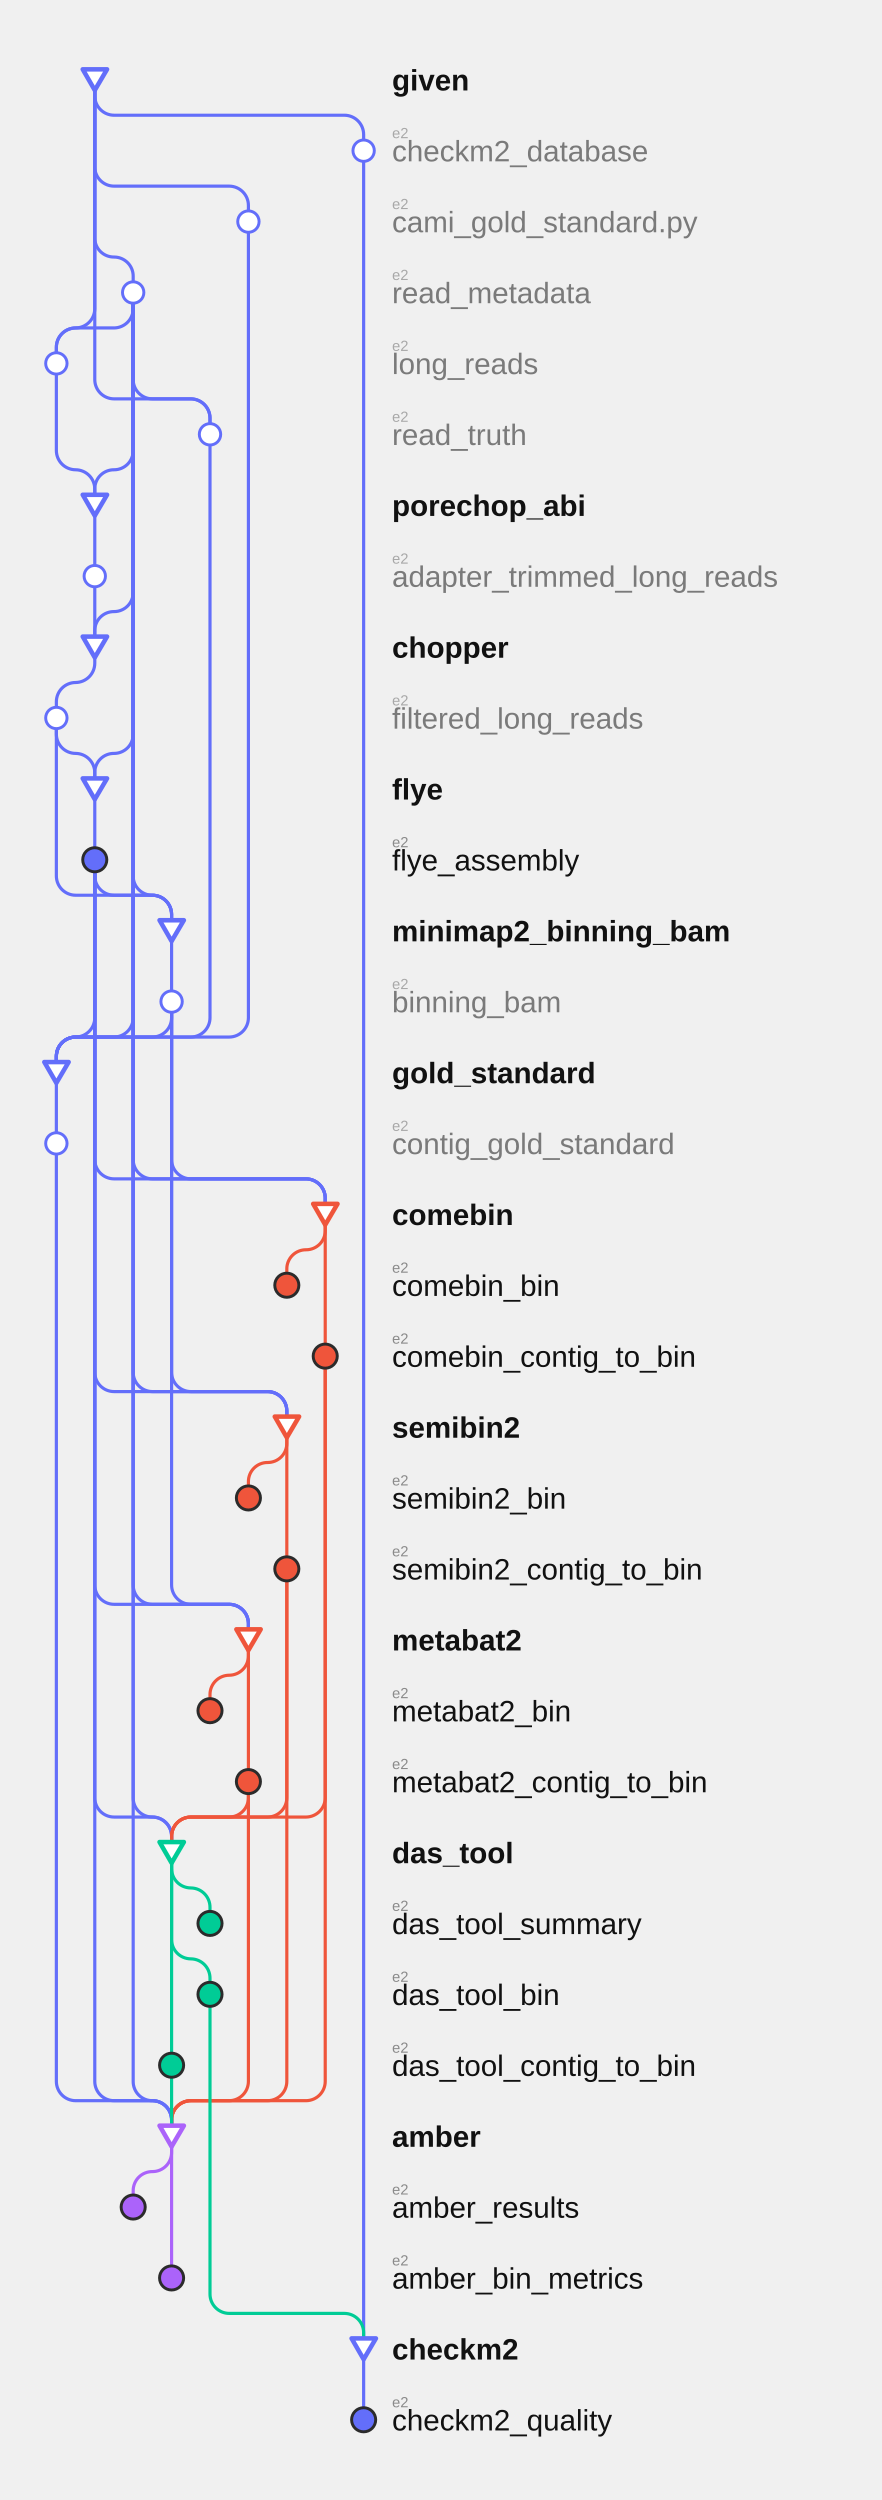
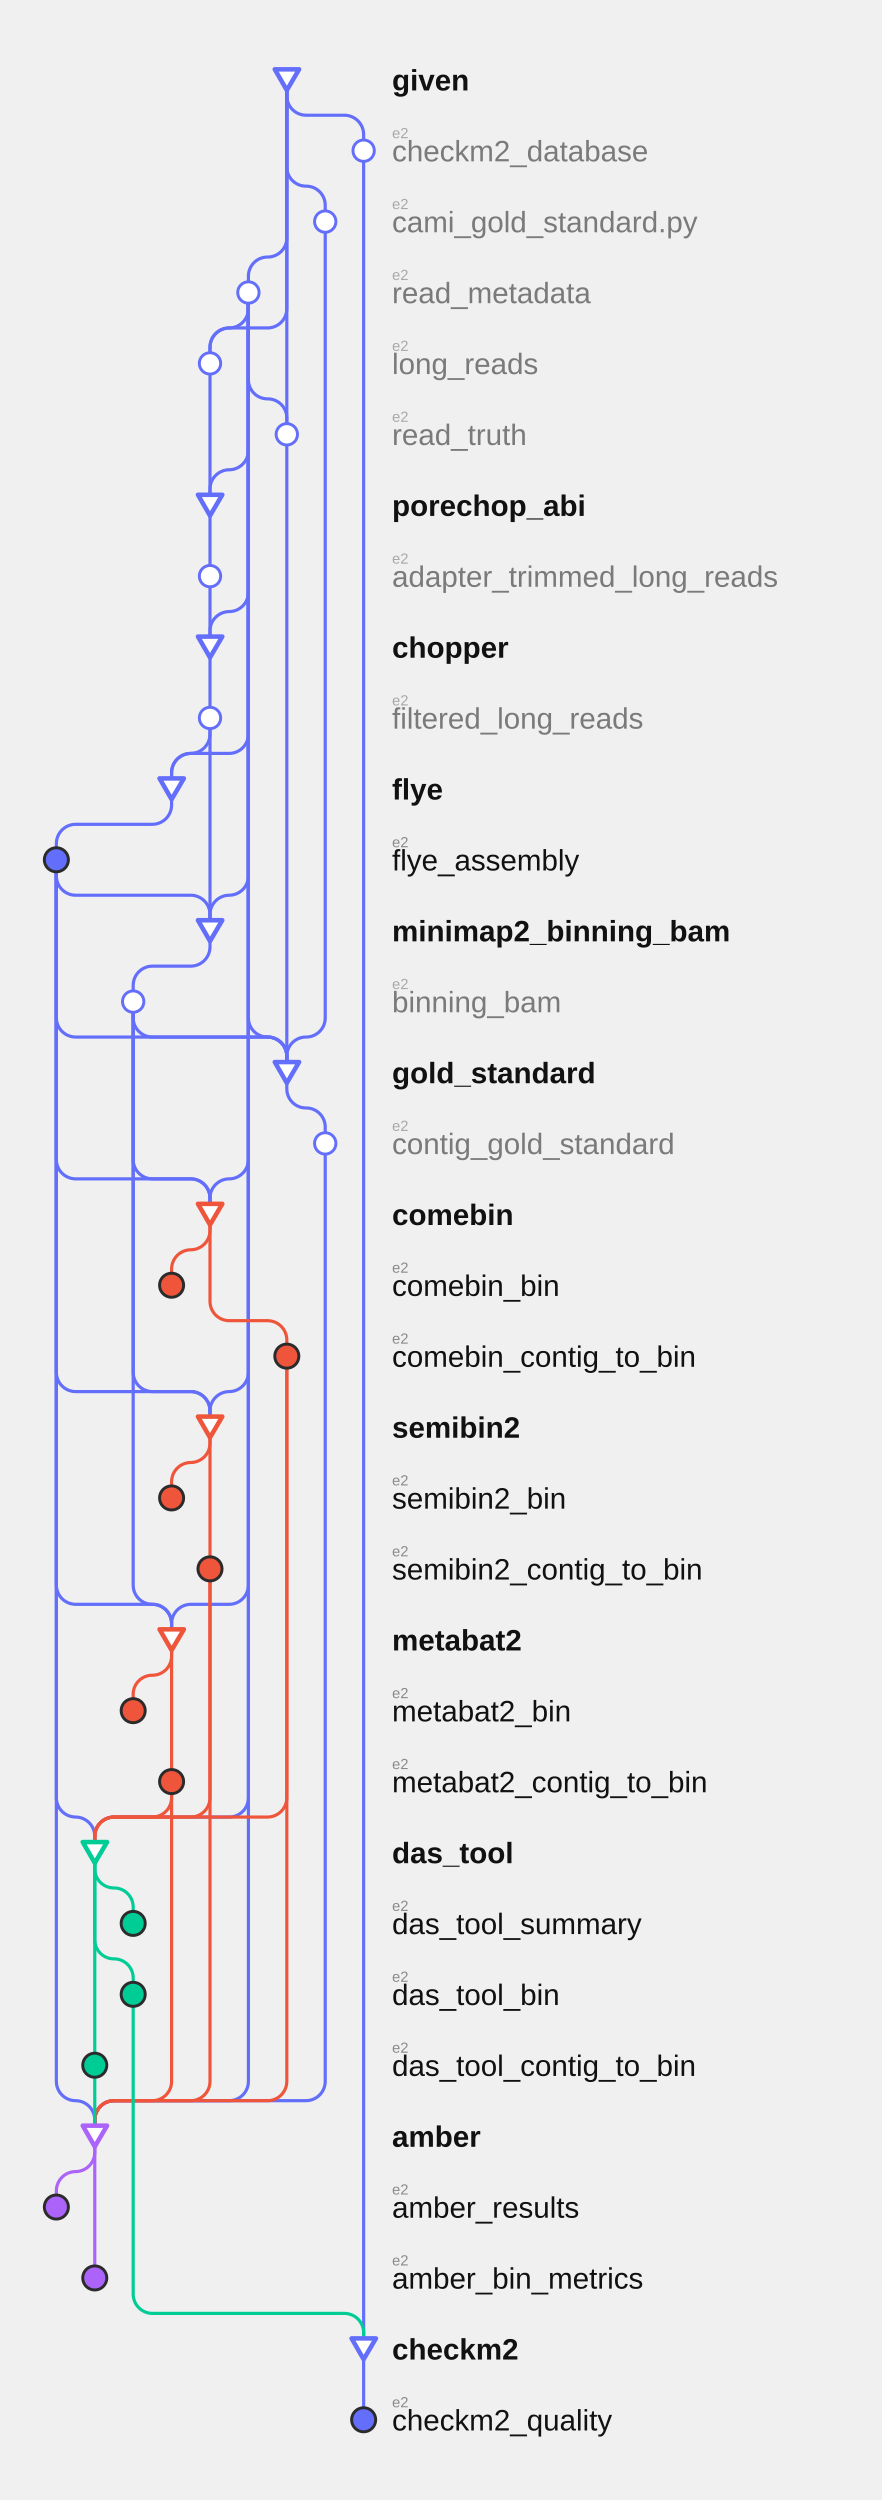
<svg xmlns="http://www.w3.org/2000/svg" width="388" height="1100" viewBox="0 0 388 1100">
  <g fill="none" stroke="#666666" stroke-width="1.4" stroke-linejoin="round" stroke-linecap="round">
-     <path d="M 41.7,39.7 L 41.7,42.2 A 8.5,8.5 0 0 0 50.2,50.7 L 151.6,50.7 A 8.5,8.5 0 0 1 160.0,59.2 L 160.0,61.6" stroke="#636EFA" />
-     <path d="M 41.7,39.7 L 41.7,73.5 A 8.5,8.5 0 0 0 50.2,81.9 L 100.9,81.9 A 8.5,8.5 0 0 1 109.3,90.4 L 109.3,92.8" stroke="#636EFA" />
-     <path d="M 41.7,39.7 L 41.7,104.6 A 8.4,8.4 0 0 0 50.2,113.1 A 8.4,8.4 0 0 1 58.6,121.5 L 58.6,124.0" stroke="#636EFA" />
-     <path d="M 41.7,39.7 L 41.7,135.9 A 8.5,8.5 0 0 1 33.3,144.3 A 8.5,8.5 0 0 0 24.8,152.8 L 24.8,155.2" stroke="#636EFA" />
-     <path d="M 41.7,39.7 L 41.7,167.1 A 8.5,8.5 0 0 0 50.2,175.5 L 84.0,175.5 A 8.5,8.5 0 0 1 92.4,183.9 L 92.4,186.4" stroke="#636EFA" />
+     <path d="M 126.2,39.7 L 126.2,42.2 A 8.5,8.5 0 0 0 134.7,50.7 L 151.6,50.7 A 8.5,8.5 0 0 1 160.0,59.2 L 160.0,61.6" stroke="#636EFA" />
+     <path d="M 126.2,39.7 L 126.2,73.5 A 8.4,8.4 0 0 0 134.7,81.9 A 8.4,8.4 0 0 1 143.1,90.3 L 143.1,92.8" stroke="#636EFA" />
+     <path d="M 126.2,39.7 L 126.2,104.7 A 8.4,8.4 0 0 1 117.8,113.1 A 8.4,8.4 0 0 0 109.3,121.5 L 109.3,124.0" stroke="#636EFA" />
+     <path d="M 126.2,39.7 L 126.2,135.9 A 8.5,8.5 0 0 1 117.8,144.3 L 100.9,144.3 A 8.5,8.5 0 0 0 92.4,152.8 L 92.4,155.2" stroke="#636EFA" />
+     <path d="M 126.2,39.7 L 126.2,186.4" stroke="#636EFA" />
    <path d="M 160.0,71.0 L 160.0,1028.9" stroke="#636EFA" />
-     <path d="M 109.3,102.2 L 109.3,447.8 A 8.5,8.5 0 0 1 100.9,456.3 L 33.3,456.3 A 8.5,8.5 0 0 0 24.8,464.7 L 24.8,467.3" stroke="#636EFA" />
-     <path d="M 58.6,133.4 L 58.6,135.9 A 8.5,8.5 0 0 1 50.2,144.3 L 33.3,144.3 A 8.5,8.5 0 0 0 24.8,152.8 L 24.8,155.2" stroke="#636EFA" />
-     <path d="M 58.6,133.4 L 58.6,167.1 A 8.5,8.5 0 0 0 67.1,175.5 L 84.0,175.5 A 8.5,8.5 0 0 1 92.4,183.9 L 92.4,186.4" stroke="#636EFA" />
-     <path d="M 58.6,133.4 L 58.6,198.2 A 8.4,8.4 0 0 1 50.2,206.7 A 8.4,8.4 0 0 0 41.7,215.1 L 41.7,217.7" stroke="#636EFA" />
-     <path d="M 58.6,133.4 L 58.6,260.7 A 8.4,8.4 0 0 1 50.2,269.1 A 8.4,8.4 0 0 0 41.7,277.6 L 41.7,280.1" stroke="#636EFA" />
-     <path d="M 58.6,133.4 L 58.6,323.1 A 8.4,8.4 0 0 1 50.2,331.5 A 8.4,8.4 0 0 0 41.7,339.9 L 41.7,342.5" stroke="#636EFA" />
-     <path d="M 58.6,133.4 L 58.6,385.4 A 8.4,8.4 0 0 0 67.1,393.9 A 8.4,8.4 0 0 1 75.5,402.3 L 75.5,404.9" stroke="#636EFA" />
-     <path d="M 58.6,133.4 L 58.6,447.8 A 8.5,8.5 0 0 1 50.2,456.3 L 33.3,456.3 A 8.5,8.5 0 0 0 24.8,464.7 L 24.8,467.3" stroke="#636EFA" />
-     <path d="M 58.6,133.4 L 58.6,510.2 A 8.5,8.5 0 0 0 67.1,518.7 L 134.7,518.7 A 8.5,8.5 0 0 1 143.1,527.1 L 143.1,529.7" stroke="#636EFA" />
-     <path d="M 58.6,133.4 L 58.6,603.8 A 8.5,8.5 0 0 0 67.1,612.3 L 117.8,612.3 A 8.5,8.5 0 0 1 126.2,620.8 L 126.2,623.3" stroke="#636EFA" />
-     <path d="M 58.6,133.4 L 58.6,697.4 A 8.5,8.5 0 0 0 67.1,705.9 L 100.9,705.9 A 8.5,8.5 0 0 1 109.3,714.4 L 109.3,716.9" stroke="#636EFA" />
-     <path d="M 58.6,133.4 L 58.6,791.0 A 8.4,8.4 0 0 0 67.1,799.5 A 8.4,8.4 0 0 1 75.5,808.0 L 75.5,810.5" stroke="#636EFA" />
-     <path d="M 58.6,133.4 L 58.6,915.8 A 8.4,8.4 0 0 0 67.1,924.3 A 8.4,8.4 0 0 1 75.5,932.8 L 75.5,935.3" stroke="#636EFA" />
-     <path d="M 24.8,164.6 L 24.8,198.2 A 8.5,8.5 0 0 0 33.3,206.7 A 8.5,8.5 0 0 1 41.7,215.1 L 41.7,217.7" stroke="#636EFA" />
-     <path d="M 92.4,195.8 L 92.4,447.8 A 8.5,8.5 0 0 1 84.0,456.3 L 33.3,456.3 A 8.5,8.5 0 0 0 24.8,464.7 L 24.8,467.3" stroke="#636EFA" />
-     <path d="M 41.7,226.9 L 41.7,248.8" stroke="#636EFA" />
-     <path d="M 41.7,258.2 L 41.7,280.1" stroke="#636EFA" />
-     <path d="M 41.7,289.3 L 41.7,291.8 A 8.5,8.5 0 0 1 33.3,300.3 A 8.5,8.5 0 0 0 24.8,308.7 L 24.8,311.2" stroke="#636EFA" />
-     <path d="M 24.8,320.6 L 24.8,323.1 A 8.5,8.5 0 0 0 33.3,331.5 A 8.5,8.5 0 0 1 41.7,339.9 L 41.7,342.5" stroke="#636EFA" />
-     <path d="M 24.8,320.6 L 24.8,385.4 A 8.5,8.5 0 0 0 33.3,393.9 L 67.1,393.9 A 8.5,8.5 0 0 1 75.5,402.3 L 75.5,404.9" stroke="#636EFA" />
-     <path d="M 41.7,351.7 L 41.7,373.0" stroke="#636EFA" />
-     <path d="M 41.7,383.6 L 41.7,385.4 A 8.5,8.5 0 0 0 50.2,393.9 L 67.1,393.9 A 8.5,8.5 0 0 1 75.5,402.3 L 75.5,404.9" stroke="#636EFA" />
-     <path d="M 41.7,383.6 L 41.7,447.8 A 8.5,8.5 0 0 1 33.3,456.3 A 8.5,8.5 0 0 0 24.8,464.7 L 24.8,467.3" stroke="#636EFA" />
-     <path d="M 41.7,383.6 L 41.7,510.2 A 8.5,8.5 0 0 0 50.2,518.7 L 134.7,518.7 A 8.5,8.5 0 0 1 143.1,527.1 L 143.1,529.7" stroke="#636EFA" />
-     <path d="M 41.7,383.6 L 41.7,603.8 A 8.5,8.5 0 0 0 50.2,612.3 L 117.8,612.3 A 8.5,8.5 0 0 1 126.2,620.8 L 126.2,623.3" stroke="#636EFA" />
-     <path d="M 41.7,383.6 L 41.7,697.4 A 8.5,8.5 0 0 0 50.2,705.9 L 100.9,705.9 A 8.5,8.5 0 0 1 109.3,714.4 L 109.3,716.9" stroke="#636EFA" />
-     <path d="M 41.7,383.6 L 41.7,791.0 A 8.5,8.5 0 0 0 50.2,799.5 L 67.1,799.5 A 8.5,8.5 0 0 1 75.5,808.0 L 75.5,810.5" stroke="#636EFA" />
-     <path d="M 41.7,383.6 L 41.7,915.8 A 8.5,8.5 0 0 0 50.2,924.3 L 67.1,924.3 A 8.5,8.5 0 0 1 75.5,932.8 L 75.5,935.3" stroke="#636EFA" />
-     <path d="M 75.5,414.1 L 75.5,436.0" stroke="#636EFA" />
-     <path d="M 75.5,445.4 L 75.5,447.8 A 8.5,8.5 0 0 1 67.1,456.3 L 33.3,456.3 A 8.5,8.5 0 0 0 24.8,464.7 L 24.8,467.3" stroke="#636EFA" />
-     <path d="M 75.5,445.4 L 75.5,510.2 A 8.5,8.5 0 0 0 84.0,518.7 L 134.7,518.7 A 8.5,8.5 0 0 1 143.1,527.1 L 143.1,529.7" stroke="#636EFA" />
-     <path d="M 75.5,445.4 L 75.5,603.8 A 8.5,8.5 0 0 0 84.0,612.3 L 117.8,612.3 A 8.5,8.5 0 0 1 126.2,620.8 L 126.2,623.3" stroke="#636EFA" />
-     <path d="M 75.5,445.4 L 75.5,697.4 A 8.5,8.5 0 0 0 84.0,705.9 L 100.9,705.9 A 8.5,8.5 0 0 1 109.3,714.4 L 109.3,716.9" stroke="#636EFA" />
-     <path d="M 24.8,476.5 L 24.8,498.4" stroke="#636EFA" />
-     <path d="M 24.8,507.8 L 24.8,915.8 A 8.5,8.5 0 0 0 33.3,924.3 L 67.1,924.3 A 8.5,8.5 0 0 1 75.5,932.8 L 75.5,935.3" stroke="#636EFA" />
-     <path d="M 143.1,538.9 L 143.1,541.4 A 8.4,8.4 0 0 1 134.7,549.9 A 8.4,8.4 0 0 0 126.2,558.4 L 126.2,560.2" stroke="#EF553B" />
-     <path d="M 143.1,538.9 L 143.1,591.4" stroke="#EF553B" />
-     <path d="M 143.1,602.0 L 143.1,791.0 A 8.5,8.5 0 0 1 134.7,799.5 L 84.0,799.5 A 8.5,8.5 0 0 0 75.5,808.0 L 75.5,810.5" stroke="#EF553B" />
-     <path d="M 143.1,602.0 L 143.1,915.8 A 8.5,8.5 0 0 1 134.7,924.3 L 84.0,924.3 A 8.5,8.5 0 0 0 75.5,932.8 L 75.5,935.3" stroke="#EF553B" />
-     <path d="M 126.2,632.5 L 126.2,635.0 A 8.4,8.4 0 0 1 117.8,643.5 A 8.4,8.4 0 0 0 109.3,652.0 L 109.3,653.8" stroke="#EF553B" />
-     <path d="M 126.2,632.5 L 126.2,685.0" stroke="#EF553B" />
-     <path d="M 126.2,695.6 L 126.2,791.0 A 8.5,8.5 0 0 1 117.8,799.5 L 84.0,799.5 A 8.5,8.5 0 0 0 75.5,808.0 L 75.5,810.5" stroke="#EF553B" />
-     <path d="M 126.2,695.6 L 126.2,915.8 A 8.5,8.5 0 0 1 117.8,924.3 L 84.0,924.3 A 8.5,8.5 0 0 0 75.5,932.8 L 75.5,935.3" stroke="#EF553B" />
-     <path d="M 109.3,726.1 L 109.3,728.6 A 8.5,8.5 0 0 1 100.9,737.1 A 8.5,8.5 0 0 0 92.4,745.5 L 92.4,747.4" stroke="#EF553B" />
-     <path d="M 109.3,726.1 L 109.3,778.6" stroke="#EF553B" />
-     <path d="M 109.3,789.2 L 109.3,791.0 A 8.5,8.5 0 0 1 100.9,799.5 L 84.0,799.5 A 8.5,8.5 0 0 0 75.5,808.0 L 75.5,810.5" stroke="#EF553B" />
-     <path d="M 109.3,789.2 L 109.3,915.8 A 8.5,8.5 0 0 1 100.9,924.3 L 84.0,924.3 A 8.5,8.5 0 0 0 75.5,932.8 L 75.5,935.3" stroke="#EF553B" />
-     <path d="M 75.5,819.7 L 75.5,822.2 A 8.5,8.5 0 0 0 84.0,830.7 A 8.5,8.5 0 0 1 92.4,839.2 L 92.4,841.0" stroke="#00CC96" />
-     <path d="M 75.5,819.7 L 75.5,853.4 A 8.5,8.5 0 0 0 84.0,861.9 A 8.5,8.5 0 0 1 92.4,870.4 L 92.4,872.2" stroke="#00CC96" />
-     <path d="M 75.5,819.7 L 75.5,903.4" stroke="#00CC96" />
-     <path d="M 92.4,882.8 L 92.4,1009.4 A 8.5,8.5 0 0 0 100.9,1017.9 L 151.6,1017.9 A 8.5,8.5 0 0 1 160.0,1026.3 L 160.0,1028.9" stroke="#00CC96" />
-     <path d="M 75.5,914.0 L 75.5,935.3" stroke="#00CC96" />
-     <path d="M 75.5,944.5 L 75.5,947.0 A 8.4,8.4 0 0 1 67.1,955.5 A 8.4,8.4 0 0 0 58.6,964.0 L 58.6,965.8" stroke="#AB63FA" />
-     <path d="M 75.5,944.5 L 75.5,997.0" stroke="#AB63FA" />
+     <path d="M 143.1,102.2 L 143.1,447.8 A 8.4,8.4 0 0 1 134.7,456.3 A 8.4,8.4 0 0 0 126.2,464.7 L 126.2,467.3" stroke="#636EFA" />
+     <path d="M 109.3,133.4 L 109.3,135.9 A 8.5,8.5 0 0 1 100.9,144.3 A 8.5,8.5 0 0 0 92.4,152.8 L 92.4,155.2" stroke="#636EFA" />
+     <path d="M 109.3,133.4 L 109.3,167.1 A 8.4,8.4 0 0 0 117.8,175.5 A 8.4,8.4 0 0 1 126.2,183.9 L 126.2,186.4" stroke="#636EFA" />
+     <path d="M 109.3,133.4 L 109.3,198.2 A 8.5,8.5 0 0 1 100.9,206.7 A 8.5,8.5 0 0 0 92.4,215.1 L 92.4,217.7" stroke="#636EFA" />
+     <path d="M 109.3,133.4 L 109.3,260.7 A 8.5,8.5 0 0 1 100.9,269.1 A 8.5,8.5 0 0 0 92.4,277.6 L 92.4,280.1" stroke="#636EFA" />
+     <path d="M 109.3,133.4 L 109.3,323.1 A 8.5,8.5 0 0 1 100.9,331.5 L 84.0,331.5 A 8.5,8.5 0 0 0 75.5,339.9 L 75.5,342.5" stroke="#636EFA" />
+     <path d="M 109.3,133.4 L 109.3,385.4 A 8.5,8.5 0 0 1 100.9,393.9 A 8.5,8.5 0 0 0 92.4,402.3 L 92.4,404.9" stroke="#636EFA" />
+     <path d="M 109.3,133.4 L 109.3,447.8 A 8.4,8.4 0 0 0 117.8,456.3 A 8.4,8.4 0 0 1 126.2,464.7 L 126.2,467.3" stroke="#636EFA" />
+     <path d="M 109.3,133.4 L 109.3,510.2 A 8.5,8.5 0 0 1 100.9,518.7 A 8.5,8.5 0 0 0 92.4,527.1 L 92.4,529.7" stroke="#636EFA" />
+     <path d="M 109.3,133.4 L 109.3,603.8 A 8.5,8.5 0 0 1 100.9,612.3 A 8.5,8.5 0 0 0 92.4,620.8 L 92.4,623.3" stroke="#636EFA" />
+     <path d="M 109.3,133.4 L 109.3,697.4 A 8.5,8.5 0 0 1 100.9,705.9 L 84.0,705.9 A 8.5,8.5 0 0 0 75.5,714.4 L 75.5,716.9" stroke="#636EFA" />
+     <path d="M 109.3,133.4 L 109.3,791.0 A 8.5,8.5 0 0 1 100.9,799.5 L 50.2,799.5 A 8.5,8.5 0 0 0 41.7,808.0 L 41.7,810.5" stroke="#636EFA" />
+     <path d="M 109.3,133.4 L 109.3,915.8 A 8.5,8.5 0 0 1 100.9,924.3 L 50.2,924.3 A 8.5,8.5 0 0 0 41.7,932.8 L 41.7,935.3" stroke="#636EFA" />
+     <path d="M 92.4,164.6 L 92.4,217.7" stroke="#636EFA" />
+     <path d="M 126.2,195.8 L 126.2,467.3" stroke="#636EFA" />
+     <path d="M 92.4,226.9 L 92.4,248.8" stroke="#636EFA" />
+     <path d="M 92.4,258.2 L 92.4,280.1" stroke="#636EFA" />
+     <path d="M 92.4,289.3 L 92.4,311.2" stroke="#636EFA" />
+     <path d="M 92.4,320.6 L 92.4,323.1 A 8.5,8.5 0 0 1 84.0,331.5 A 8.5,8.5 0 0 0 75.5,339.9 L 75.5,342.5" stroke="#636EFA" />
+     <path d="M 92.4,320.6 L 92.4,404.9" stroke="#636EFA" />
+     <path d="M 75.5,351.7 L 75.5,354.2 A 8.5,8.5 0 0 1 67.1,362.7 L 33.3,362.7 A 8.5,8.5 0 0 0 24.8,371.1 L 24.8,373.0" stroke="#636EFA" />
+     <path d="M 24.8,383.6 L 24.8,385.4 A 8.5,8.5 0 0 0 33.3,393.9 L 84.0,393.9 A 8.5,8.5 0 0 1 92.4,402.3 L 92.4,404.9" stroke="#636EFA" />
+     <path d="M 24.8,383.6 L 24.8,447.8 A 8.5,8.5 0 0 0 33.3,456.3 L 117.8,456.3 A 8.5,8.5 0 0 1 126.2,464.7 L 126.2,467.3" stroke="#636EFA" />
+     <path d="M 24.8,383.6 L 24.8,510.2 A 8.5,8.5 0 0 0 33.3,518.7 L 84.0,518.7 A 8.5,8.5 0 0 1 92.4,527.1 L 92.4,529.7" stroke="#636EFA" />
+     <path d="M 24.8,383.6 L 24.8,603.8 A 8.5,8.5 0 0 0 33.3,612.3 L 84.0,612.3 A 8.5,8.5 0 0 1 92.4,620.8 L 92.4,623.3" stroke="#636EFA" />
+     <path d="M 24.8,383.6 L 24.8,697.4 A 8.5,8.5 0 0 0 33.3,705.9 L 67.1,705.9 A 8.5,8.5 0 0 1 75.5,714.4 L 75.5,716.9" stroke="#636EFA" />
+     <path d="M 24.8,383.6 L 24.8,791.0 A 8.5,8.5 0 0 0 33.3,799.5 A 8.5,8.5 0 0 1 41.7,808.0 L 41.7,810.5" stroke="#636EFA" />
+     <path d="M 24.8,383.6 L 24.8,915.8 A 8.5,8.5 0 0 0 33.3,924.3 A 8.5,8.5 0 0 1 41.7,932.8 L 41.7,935.3" stroke="#636EFA" />
+     <path d="M 92.4,414.1 L 92.4,416.7 A 8.5,8.5 0 0 1 84.0,425.1 L 67.1,425.1 A 8.5,8.5 0 0 0 58.6,433.6 L 58.6,436.0" stroke="#636EFA" />
+     <path d="M 58.6,445.4 L 58.6,447.8 A 8.5,8.5 0 0 0 67.1,456.3 L 117.8,456.3 A 8.5,8.5 0 0 1 126.2,464.7 L 126.2,467.3" stroke="#636EFA" />
+     <path d="M 58.6,445.4 L 58.6,510.2 A 8.5,8.5 0 0 0 67.1,518.7 L 84.0,518.7 A 8.5,8.5 0 0 1 92.4,527.1 L 92.4,529.7" stroke="#636EFA" />
+     <path d="M 58.6,445.4 L 58.6,603.8 A 8.5,8.5 0 0 0 67.1,612.3 L 84.0,612.3 A 8.5,8.5 0 0 1 92.4,620.8 L 92.4,623.3" stroke="#636EFA" />
+     <path d="M 58.6,445.4 L 58.6,697.4 A 8.4,8.4 0 0 0 67.1,705.9 A 8.4,8.4 0 0 1 75.5,714.4 L 75.5,716.9" stroke="#636EFA" />
+     <path d="M 126.2,476.5 L 126.2,479.1 A 8.4,8.4 0 0 0 134.7,487.5 A 8.4,8.4 0 0 1 143.1,495.9 L 143.1,498.4" stroke="#636EFA" />
+     <path d="M 143.1,507.8 L 143.1,915.8 A 8.5,8.5 0 0 1 134.7,924.3 L 50.2,924.3 A 8.5,8.5 0 0 0 41.7,932.8 L 41.7,935.3" stroke="#636EFA" />
+     <path d="M 92.4,538.9 L 92.4,541.4 A 8.5,8.5 0 0 1 84.0,549.9 A 8.5,8.5 0 0 0 75.5,558.4 L 75.5,560.2" stroke="#EF553B" />
+     <path d="M 92.4,538.9 L 92.4,572.6 A 8.5,8.5 0 0 0 100.9,581.1 L 117.8,581.1 A 8.5,8.5 0 0 1 126.2,589.5 L 126.2,591.4" stroke="#EF553B" />
+     <path d="M 126.2,602.0 L 126.2,791.0 A 8.5,8.5 0 0 1 117.8,799.5 L 50.2,799.5 A 8.5,8.5 0 0 0 41.7,808.0 L 41.7,810.5" stroke="#EF553B" />
+     <path d="M 126.2,602.0 L 126.2,915.8 A 8.5,8.5 0 0 1 117.8,924.3 L 50.2,924.3 A 8.5,8.5 0 0 0 41.7,932.8 L 41.7,935.3" stroke="#EF553B" />
+     <path d="M 92.4,632.5 L 92.4,635.0 A 8.5,8.5 0 0 1 84.0,643.5 A 8.5,8.5 0 0 0 75.5,652.0 L 75.5,653.8" stroke="#EF553B" />
+     <path d="M 92.4,632.5 L 92.4,685.0" stroke="#EF553B" />
+     <path d="M 92.4,695.6 L 92.4,791.0 A 8.5,8.5 0 0 1 84.0,799.5 L 50.2,799.5 A 8.5,8.5 0 0 0 41.7,808.0 L 41.7,810.5" stroke="#EF553B" />
+     <path d="M 92.4,695.6 L 92.4,915.8 A 8.5,8.5 0 0 1 84.0,924.3 L 50.2,924.3 A 8.5,8.5 0 0 0 41.7,932.8 L 41.7,935.3" stroke="#EF553B" />
+     <path d="M 75.5,726.1 L 75.5,728.6 A 8.4,8.4 0 0 1 67.1,737.1 A 8.4,8.4 0 0 0 58.6,745.5 L 58.6,747.4" stroke="#EF553B" />
+     <path d="M 75.5,726.1 L 75.5,778.6" stroke="#EF553B" />
+     <path d="M 75.5,789.2 L 75.5,791.0 A 8.5,8.5 0 0 1 67.1,799.5 L 50.2,799.5 A 8.5,8.5 0 0 0 41.7,808.0 L 41.7,810.5" stroke="#EF553B" />
+     <path d="M 75.5,789.2 L 75.5,915.8 A 8.5,8.5 0 0 1 67.1,924.3 L 50.2,924.3 A 8.5,8.5 0 0 0 41.7,932.8 L 41.7,935.3" stroke="#EF553B" />
+     <path d="M 41.7,819.7 L 41.7,822.2 A 8.4,8.4 0 0 0 50.2,830.7 A 8.4,8.4 0 0 1 58.6,839.2 L 58.6,841.0" stroke="#00CC96" />
+     <path d="M 41.7,819.7 L 41.7,853.4 A 8.4,8.4 0 0 0 50.2,861.9 A 8.4,8.4 0 0 1 58.6,870.4 L 58.6,872.2" stroke="#00CC96" />
+     <path d="M 41.7,819.7 L 41.7,903.4" stroke="#00CC96" />
+     <path d="M 58.6,882.8 L 58.6,1009.4 A 8.5,8.5 0 0 0 67.1,1017.9 L 151.6,1017.9 A 8.5,8.5 0 0 1 160.0,1026.3 L 160.0,1028.9" stroke="#00CC96" />
+     <path d="M 41.7,914.0 L 41.7,935.3" stroke="#00CC96" />
+     <path d="M 41.7,944.5 L 41.7,947.0 A 8.5,8.5 0 0 1 33.3,955.5 A 8.5,8.5 0 0 0 24.8,964.0 L 24.8,965.8" stroke="#AB63FA" />
+     <path d="M 41.7,944.5 L 41.7,997.0" stroke="#AB63FA" />
    <path d="M 160.0,1038.1 L 160.0,1059.4" stroke="#636EFA" />
  </g>
  <g>
-     <polygon points="36.4,30.5 47.1,30.5 41.7,39.7" fill="#FFFFFF" stroke="#636EFA" stroke-width="2.0" stroke-linejoin="round" />
+     <polygon points="120.9,30.5 131.6,30.5 126.2,39.7" fill="#FFFFFF" stroke="#636EFA" stroke-width="2.0" stroke-linejoin="round" />
    <text x="172.5" y="39.8" font-family="Arial" font-size="13" fill="#111111" font-weight="600" text-anchor="start">given</text>
  </g>
  <g>
    <circle cx="160.0" cy="66.3" r="4.7" fill="#FFFFFF" stroke="#636EFA" stroke-width="1.3" />
    <text x="172.5" y="60.8" font-family="Arial" font-size="6.5" fill="#A8A8A8" text-anchor="start">e2</text>
    <text x="172.5" y="71.0" font-family="Arial" font-size="13" fill="#7A7A7A" font-weight="normal" text-anchor="start">checkm2_database</text>
  </g>
  <g>
-     <circle cx="109.3" cy="97.5" r="4.7" fill="#FFFFFF" stroke="#636EFA" stroke-width="1.3" />
+     <circle cx="143.1" cy="97.5" r="4.7" fill="#FFFFFF" stroke="#636EFA" stroke-width="1.3" />
    <text x="172.5" y="92.0" font-family="Arial" font-size="6.5" fill="#A8A8A8" text-anchor="start">e2</text>
    <text x="172.5" y="102.2" font-family="Arial" font-size="13" fill="#7A7A7A" font-weight="normal" text-anchor="start">cami_gold_standard.py</text>
  </g>
  <g>
-     <circle cx="58.6" cy="128.7" r="4.7" fill="#FFFFFF" stroke="#636EFA" stroke-width="1.3" />
+     <circle cx="109.3" cy="128.7" r="4.7" fill="#FFFFFF" stroke="#636EFA" stroke-width="1.3" />
    <text x="172.5" y="123.2" font-family="Arial" font-size="6.5" fill="#A8A8A8" text-anchor="start">e2</text>
    <text x="172.5" y="133.4" font-family="Arial" font-size="13" fill="#7A7A7A" font-weight="normal" text-anchor="start">read_metadata</text>
  </g>
  <g>
-     <circle cx="24.8" cy="159.9" r="4.7" fill="#FFFFFF" stroke="#636EFA" stroke-width="1.3" />
+     <circle cx="92.4" cy="159.9" r="4.7" fill="#FFFFFF" stroke="#636EFA" stroke-width="1.3" />
    <text x="172.5" y="154.4" font-family="Arial" font-size="6.5" fill="#A8A8A8" text-anchor="start">e2</text>
    <text x="172.5" y="164.6" font-family="Arial" font-size="13" fill="#7A7A7A" font-weight="normal" text-anchor="start">long_reads</text>
  </g>
  <g>
-     <circle cx="92.4" cy="191.1" r="4.7" fill="#FFFFFF" stroke="#636EFA" stroke-width="1.3" />
+     <circle cx="126.2" cy="191.1" r="4.7" fill="#FFFFFF" stroke="#636EFA" stroke-width="1.3" />
    <text x="172.5" y="185.6" font-family="Arial" font-size="6.5" fill="#A8A8A8" text-anchor="start">e2</text>
    <text x="172.5" y="195.8" font-family="Arial" font-size="13" fill="#7A7A7A" font-weight="normal" text-anchor="start">read_truth</text>
  </g>
  <g>
-     <polygon points="36.4,217.7 47.1,217.7 41.7,226.9" fill="#FFFFFF" stroke="#636EFA" stroke-width="2.0" stroke-linejoin="round" />
+     <polygon points="87.1,217.7 97.8,217.7 92.4,226.9" fill="#FFFFFF" stroke="#636EFA" stroke-width="2.0" stroke-linejoin="round" />
    <text x="172.5" y="227.0" font-family="Arial" font-size="13" fill="#111111" font-weight="600" text-anchor="start">porechop_abi</text>
  </g>
  <g>
-     <circle cx="41.7" cy="253.5" r="4.7" fill="#FFFFFF" stroke="#636EFA" stroke-width="1.3" />
+     <circle cx="92.4" cy="253.5" r="4.7" fill="#FFFFFF" stroke="#636EFA" stroke-width="1.3" />
    <text x="172.5" y="248.0" font-family="Arial" font-size="6.5" fill="#A8A8A8" text-anchor="start">e2</text>
    <text x="172.5" y="258.2" font-family="Arial" font-size="13" fill="#7A7A7A" font-weight="normal" text-anchor="start">adapter_trimmed_long_reads</text>
  </g>
  <g>
-     <polygon points="36.4,280.1 47.1,280.1 41.7,289.3" fill="#FFFFFF" stroke="#636EFA" stroke-width="2.0" stroke-linejoin="round" />
+     <polygon points="87.1,280.1 97.8,280.1 92.4,289.3" fill="#FFFFFF" stroke="#636EFA" stroke-width="2.0" stroke-linejoin="round" />
    <text x="172.5" y="289.4" font-family="Arial" font-size="13" fill="#111111" font-weight="600" text-anchor="start">chopper</text>
  </g>
  <g>
-     <circle cx="24.8" cy="315.9" r="4.7" fill="#FFFFFF" stroke="#636EFA" stroke-width="1.3" />
+     <circle cx="92.4" cy="315.9" r="4.7" fill="#FFFFFF" stroke="#636EFA" stroke-width="1.3" />
    <text x="172.5" y="310.4" font-family="Arial" font-size="6.5" fill="#A8A8A8" text-anchor="start">e2</text>
    <text x="172.5" y="320.6" font-family="Arial" font-size="13" fill="#7A7A7A" font-weight="normal" text-anchor="start">filtered_long_reads</text>
  </g>
  <g>
-     <polygon points="36.4,342.5 47.1,342.5 41.7,351.7" fill="#FFFFFF" stroke="#636EFA" stroke-width="2.0" stroke-linejoin="round" />
+     <polygon points="70.2,342.5 80.9,342.5 75.5,351.7" fill="#FFFFFF" stroke="#636EFA" stroke-width="2.0" stroke-linejoin="round" />
    <text x="172.5" y="351.8" font-family="Arial" font-size="13" fill="#111111" font-weight="600" text-anchor="start">flye</text>
  </g>
  <g>
-     <circle cx="41.7" cy="378.3" r="5.3" fill="#636EFA" stroke="#2B2B2B" stroke-width="1.3" />
+     <circle cx="24.8" cy="378.3" r="5.3" fill="#636EFA" stroke="#2B2B2B" stroke-width="1.3" />
    <text x="172.5" y="372.8" font-family="Arial" font-size="6.5" fill="#8A8A8A" text-anchor="start">e2</text>
    <text x="172.5" y="383.0" font-family="Arial" font-size="13" fill="#111111" font-weight="normal" text-anchor="start">flye_assembly</text>
  </g>
  <g>
-     <polygon points="70.2,404.9 80.9,404.9 75.5,414.1" fill="#FFFFFF" stroke="#636EFA" stroke-width="2.0" stroke-linejoin="round" />
+     <polygon points="87.1,404.9 97.8,404.9 92.4,414.1" fill="#FFFFFF" stroke="#636EFA" stroke-width="2.0" stroke-linejoin="round" />
    <text x="172.5" y="414.2" font-family="Arial" font-size="13" fill="#111111" font-weight="600" text-anchor="start">minimap2_binning_bam</text>
  </g>
  <g>
-     <circle cx="75.5" cy="440.7" r="4.7" fill="#FFFFFF" stroke="#636EFA" stroke-width="1.3" />
+     <circle cx="58.6" cy="440.7" r="4.7" fill="#FFFFFF" stroke="#636EFA" stroke-width="1.3" />
    <text x="172.5" y="435.2" font-family="Arial" font-size="6.5" fill="#A8A8A8" text-anchor="start">e2</text>
    <text x="172.5" y="445.4" font-family="Arial" font-size="13" fill="#7A7A7A" font-weight="normal" text-anchor="start">binning_bam</text>
  </g>
  <g>
-     <polygon points="19.5,467.3 30.2,467.3 24.8,476.5" fill="#FFFFFF" stroke="#636EFA" stroke-width="2.0" stroke-linejoin="round" />
+     <polygon points="120.9,467.3 131.6,467.3 126.2,476.5" fill="#FFFFFF" stroke="#636EFA" stroke-width="2.0" stroke-linejoin="round" />
    <text x="172.5" y="476.6" font-family="Arial" font-size="13" fill="#111111" font-weight="600" text-anchor="start">gold_standard</text>
  </g>
  <g>
-     <circle cx="24.8" cy="503.1" r="4.7" fill="#FFFFFF" stroke="#636EFA" stroke-width="1.3" />
+     <circle cx="143.1" cy="503.1" r="4.7" fill="#FFFFFF" stroke="#636EFA" stroke-width="1.3" />
    <text x="172.5" y="497.6" font-family="Arial" font-size="6.5" fill="#A8A8A8" text-anchor="start">e2</text>
    <text x="172.5" y="507.8" font-family="Arial" font-size="13" fill="#7A7A7A" font-weight="normal" text-anchor="start">contig_gold_standard</text>
  </g>
  <g>
-     <polygon points="137.8,529.7 148.5,529.7 143.1,538.9" fill="#FFFFFF" stroke="#EF553B" stroke-width="2.0" stroke-linejoin="round" />
+     <polygon points="87.1,529.7 97.8,529.7 92.4,538.9" fill="#FFFFFF" stroke="#EF553B" stroke-width="2.0" stroke-linejoin="round" />
    <text x="172.5" y="539.0" font-family="Arial" font-size="13" fill="#111111" font-weight="600" text-anchor="start">comebin</text>
  </g>
  <g>
-     <circle cx="126.2" cy="565.5" r="5.3" fill="#EF553B" stroke="#2B2B2B" stroke-width="1.3" />
+     <circle cx="75.5" cy="565.5" r="5.3" fill="#EF553B" stroke="#2B2B2B" stroke-width="1.3" />
    <text x="172.5" y="560.0" font-family="Arial" font-size="6.5" fill="#8A8A8A" text-anchor="start">e2</text>
    <text x="172.5" y="570.2" font-family="Arial" font-size="13" fill="#111111" font-weight="normal" text-anchor="start">comebin_bin</text>
  </g>
  <g>
-     <circle cx="143.1" cy="596.7" r="5.3" fill="#EF553B" stroke="#2B2B2B" stroke-width="1.3" />
+     <circle cx="126.2" cy="596.7" r="5.3" fill="#EF553B" stroke="#2B2B2B" stroke-width="1.3" />
    <text x="172.5" y="591.2" font-family="Arial" font-size="6.5" fill="#8A8A8A" text-anchor="start">e2</text>
    <text x="172.5" y="601.4" font-family="Arial" font-size="13" fill="#111111" font-weight="normal" text-anchor="start">comebin_contig_to_bin</text>
  </g>
  <g>
-     <polygon points="120.9,623.3 131.6,623.3 126.2,632.5" fill="#FFFFFF" stroke="#EF553B" stroke-width="2.0" stroke-linejoin="round" />
+     <polygon points="87.1,623.3 97.8,623.3 92.4,632.5" fill="#FFFFFF" stroke="#EF553B" stroke-width="2.0" stroke-linejoin="round" />
    <text x="172.5" y="632.6" font-family="Arial" font-size="13" fill="#111111" font-weight="600" text-anchor="start">semibin2</text>
  </g>
  <g>
-     <circle cx="109.3" cy="659.1" r="5.3" fill="#EF553B" stroke="#2B2B2B" stroke-width="1.3" />
+     <circle cx="75.5" cy="659.1" r="5.3" fill="#EF553B" stroke="#2B2B2B" stroke-width="1.3" />
    <text x="172.5" y="653.6" font-family="Arial" font-size="6.5" fill="#8A8A8A" text-anchor="start">e2</text>
    <text x="172.5" y="663.8" font-family="Arial" font-size="13" fill="#111111" font-weight="normal" text-anchor="start">semibin2_bin</text>
  </g>
  <g>
-     <circle cx="126.2" cy="690.3" r="5.3" fill="#EF553B" stroke="#2B2B2B" stroke-width="1.3" />
+     <circle cx="92.4" cy="690.3" r="5.3" fill="#EF553B" stroke="#2B2B2B" stroke-width="1.3" />
    <text x="172.5" y="684.8" font-family="Arial" font-size="6.5" fill="#8A8A8A" text-anchor="start">e2</text>
    <text x="172.5" y="695.0" font-family="Arial" font-size="13" fill="#111111" font-weight="normal" text-anchor="start">semibin2_contig_to_bin</text>
  </g>
  <g>
-     <polygon points="104.0,716.9 114.7,716.9 109.3,726.1" fill="#FFFFFF" stroke="#EF553B" stroke-width="2.0" stroke-linejoin="round" />
+     <polygon points="70.2,716.9 80.9,716.9 75.5,726.1" fill="#FFFFFF" stroke="#EF553B" stroke-width="2.0" stroke-linejoin="round" />
    <text x="172.5" y="726.2" font-family="Arial" font-size="13" fill="#111111" font-weight="600" text-anchor="start">metabat2</text>
  </g>
  <g>
-     <circle cx="92.4" cy="752.7" r="5.3" fill="#EF553B" stroke="#2B2B2B" stroke-width="1.3" />
+     <circle cx="58.6" cy="752.7" r="5.3" fill="#EF553B" stroke="#2B2B2B" stroke-width="1.3" />
    <text x="172.5" y="747.2" font-family="Arial" font-size="6.5" fill="#8A8A8A" text-anchor="start">e2</text>
    <text x="172.5" y="757.4" font-family="Arial" font-size="13" fill="#111111" font-weight="normal" text-anchor="start">metabat2_bin</text>
  </g>
  <g>
-     <circle cx="109.3" cy="783.9" r="5.3" fill="#EF553B" stroke="#2B2B2B" stroke-width="1.3" />
+     <circle cx="75.5" cy="783.9" r="5.3" fill="#EF553B" stroke="#2B2B2B" stroke-width="1.3" />
    <text x="172.5" y="778.4" font-family="Arial" font-size="6.5" fill="#8A8A8A" text-anchor="start">e2</text>
    <text x="172.5" y="788.6" font-family="Arial" font-size="13" fill="#111111" font-weight="normal" text-anchor="start">metabat2_contig_to_bin</text>
  </g>
  <g>
-     <polygon points="70.2,810.5 80.9,810.5 75.5,819.7" fill="#FFFFFF" stroke="#00CC96" stroke-width="2.0" stroke-linejoin="round" />
+     <polygon points="36.4,810.5 47.1,810.5 41.7,819.7" fill="#FFFFFF" stroke="#00CC96" stroke-width="2.0" stroke-linejoin="round" />
    <text x="172.5" y="819.8" font-family="Arial" font-size="13" fill="#111111" font-weight="600" text-anchor="start">das_tool</text>
  </g>
  <g>
-     <circle cx="92.4" cy="846.3" r="5.3" fill="#00CC96" stroke="#2B2B2B" stroke-width="1.3" />
+     <circle cx="58.6" cy="846.3" r="5.3" fill="#00CC96" stroke="#2B2B2B" stroke-width="1.3" />
    <text x="172.5" y="840.8" font-family="Arial" font-size="6.5" fill="#8A8A8A" text-anchor="start">e2</text>
    <text x="172.5" y="851.0" font-family="Arial" font-size="13" fill="#111111" font-weight="normal" text-anchor="start">das_tool_summary</text>
  </g>
  <g>
-     <circle cx="92.4" cy="877.5" r="5.3" fill="#00CC96" stroke="#2B2B2B" stroke-width="1.3" />
+     <circle cx="58.6" cy="877.5" r="5.3" fill="#00CC96" stroke="#2B2B2B" stroke-width="1.3" />
    <text x="172.5" y="872.0" font-family="Arial" font-size="6.5" fill="#8A8A8A" text-anchor="start">e2</text>
    <text x="172.5" y="882.2" font-family="Arial" font-size="13" fill="#111111" font-weight="normal" text-anchor="start">das_tool_bin</text>
  </g>
  <g>
-     <circle cx="75.5" cy="908.7" r="5.3" fill="#00CC96" stroke="#2B2B2B" stroke-width="1.3" />
+     <circle cx="41.7" cy="908.7" r="5.3" fill="#00CC96" stroke="#2B2B2B" stroke-width="1.3" />
    <text x="172.5" y="903.2" font-family="Arial" font-size="6.5" fill="#8A8A8A" text-anchor="start">e2</text>
    <text x="172.5" y="913.4" font-family="Arial" font-size="13" fill="#111111" font-weight="normal" text-anchor="start">das_tool_contig_to_bin</text>
  </g>
  <g>
-     <polygon points="70.2,935.3 80.9,935.3 75.5,944.5" fill="#FFFFFF" stroke="#AB63FA" stroke-width="2.0" stroke-linejoin="round" />
+     <polygon points="36.4,935.3 47.1,935.3 41.7,944.5" fill="#FFFFFF" stroke="#AB63FA" stroke-width="2.0" stroke-linejoin="round" />
    <text x="172.5" y="944.6" font-family="Arial" font-size="13" fill="#111111" font-weight="600" text-anchor="start">amber</text>
  </g>
  <g>
-     <circle cx="58.6" cy="971.1" r="5.3" fill="#AB63FA" stroke="#2B2B2B" stroke-width="1.3" />
+     <circle cx="24.8" cy="971.1" r="5.3" fill="#AB63FA" stroke="#2B2B2B" stroke-width="1.3" />
    <text x="172.5" y="965.6" font-family="Arial" font-size="6.5" fill="#8A8A8A" text-anchor="start">e2</text>
    <text x="172.5" y="975.8" font-family="Arial" font-size="13" fill="#111111" font-weight="normal" text-anchor="start">amber_results</text>
  </g>
  <g>
-     <circle cx="75.5" cy="1002.3" r="5.3" fill="#AB63FA" stroke="#2B2B2B" stroke-width="1.3" />
+     <circle cx="41.7" cy="1002.3" r="5.3" fill="#AB63FA" stroke="#2B2B2B" stroke-width="1.3" />
    <text x="172.5" y="996.8" font-family="Arial" font-size="6.5" fill="#8A8A8A" text-anchor="start">e2</text>
    <text x="172.5" y="1007.0" font-family="Arial" font-size="13" fill="#111111" font-weight="normal" text-anchor="start">amber_bin_metrics</text>
  </g>
  <g>
    <polygon points="154.7,1028.9 165.4,1028.9 160.0,1038.1" fill="#FFFFFF" stroke="#636EFA" stroke-width="2.0" stroke-linejoin="round" />
    <text x="172.5" y="1038.2" font-family="Arial" font-size="13" fill="#111111" font-weight="600" text-anchor="start">checkm2</text>
  </g>
  <g>
    <circle cx="160.0" cy="1064.7" r="5.3" fill="#636EFA" stroke="#2B2B2B" stroke-width="1.3" />
    <text x="172.5" y="1059.2" font-family="Arial" font-size="6.5" fill="#8A8A8A" text-anchor="start">e2</text>
    <text x="172.5" y="1069.4" font-family="Arial" font-size="13" fill="#111111" font-weight="normal" text-anchor="start">checkm2_quality</text>
  </g>
</svg>
